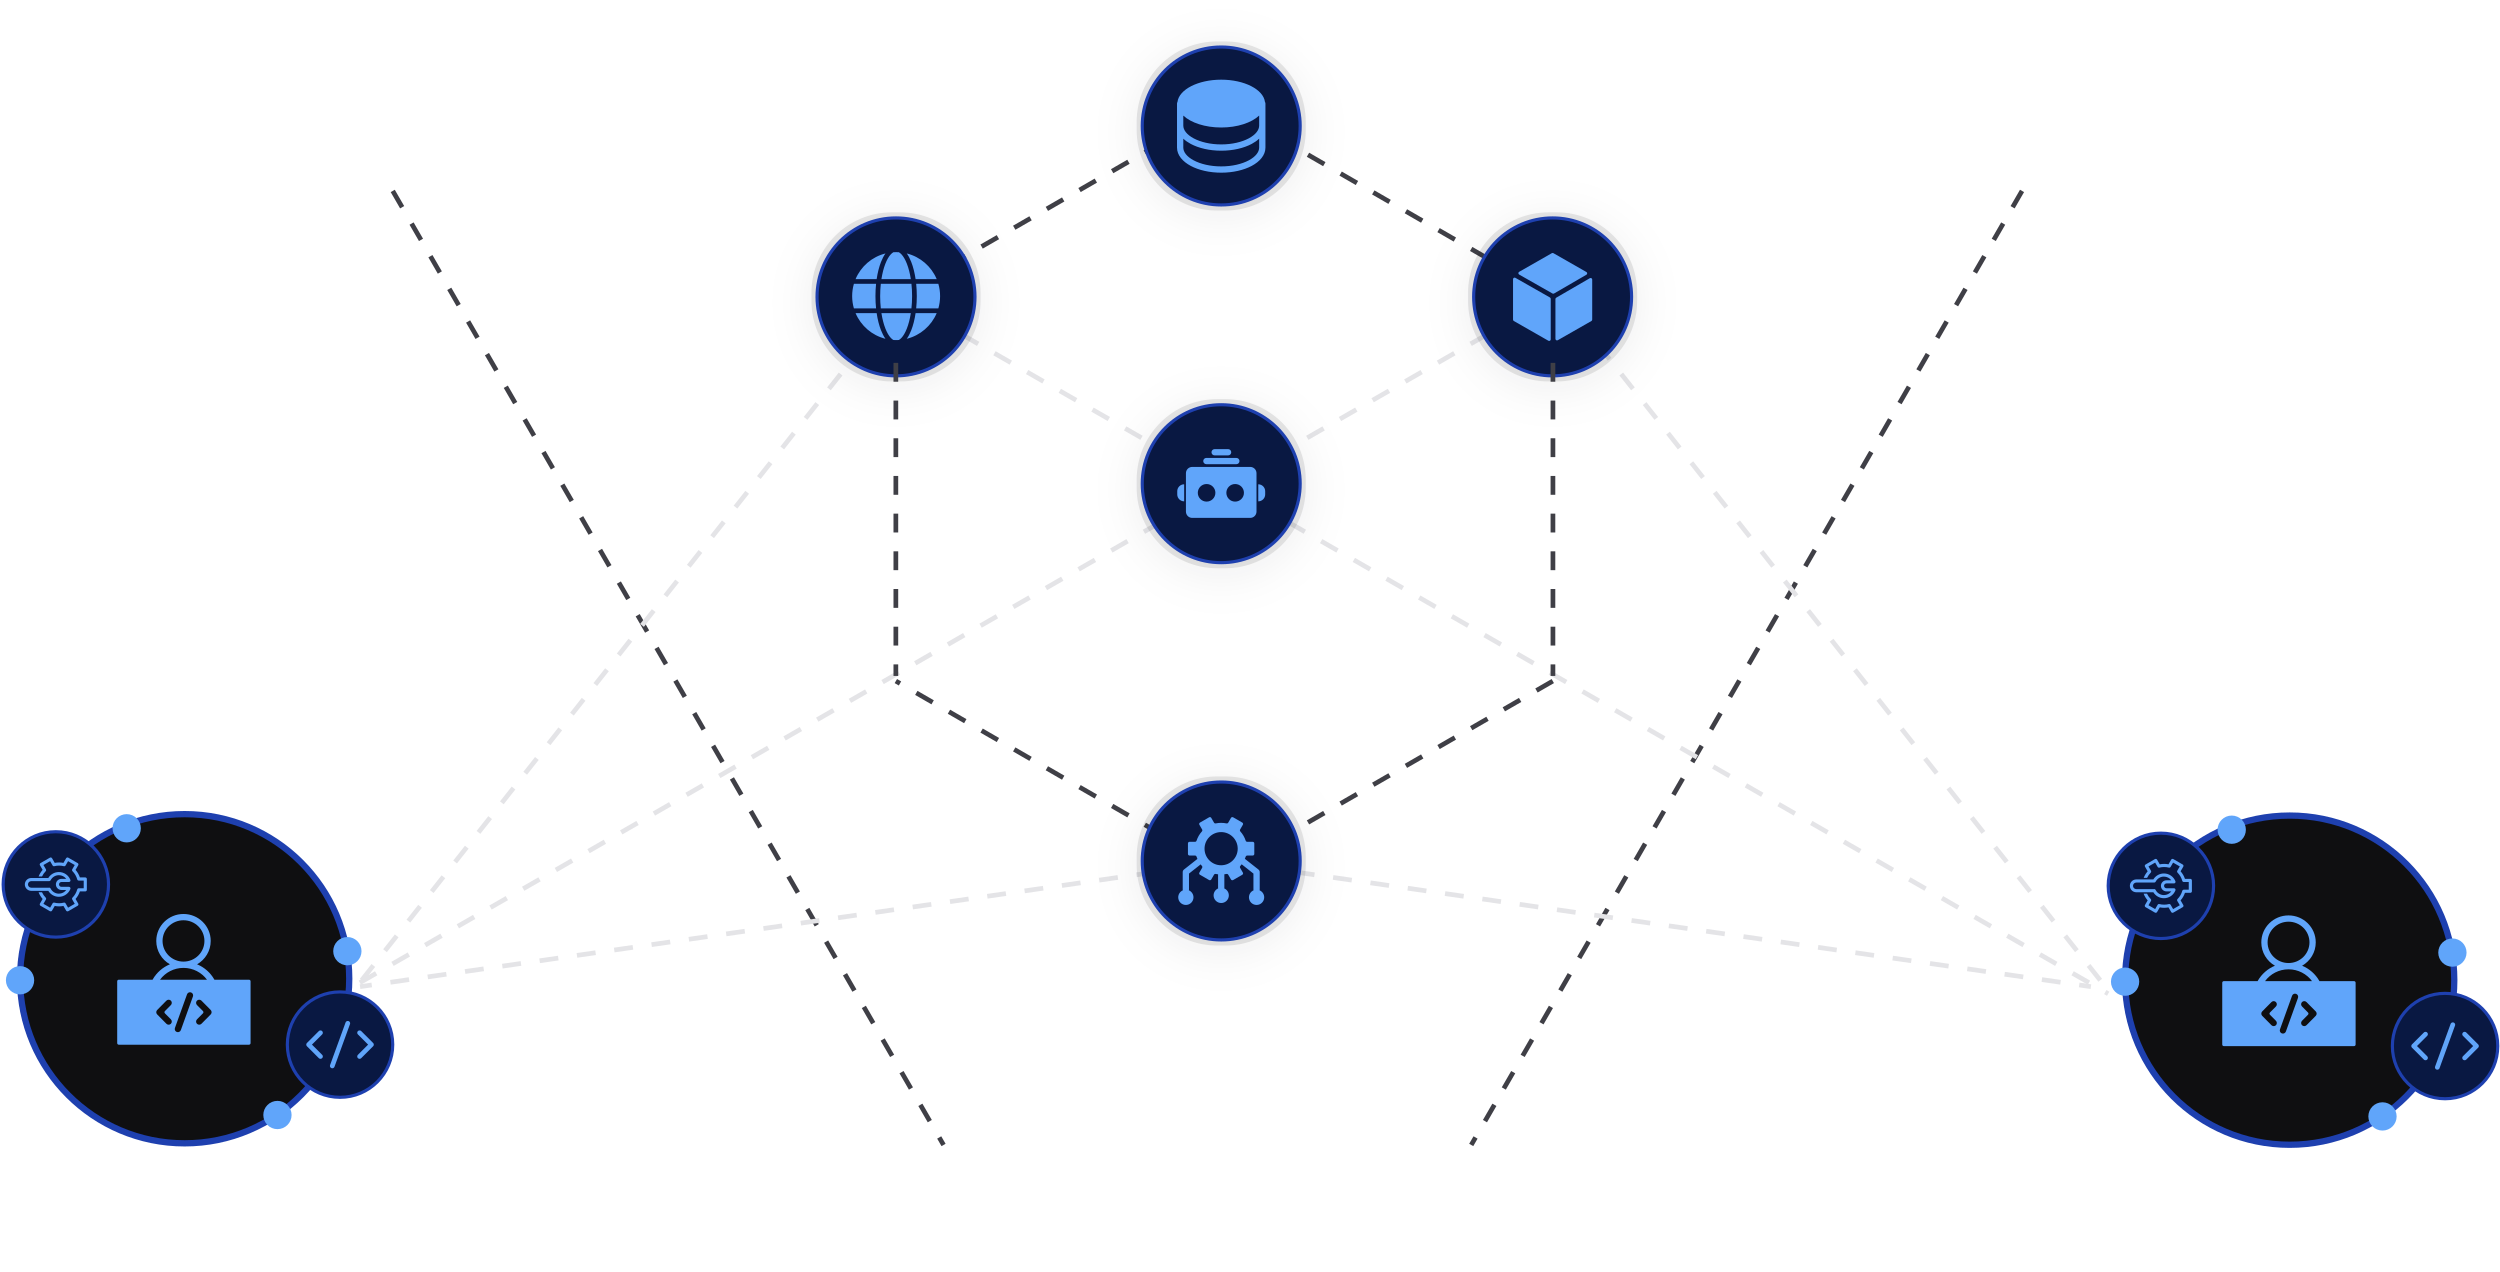
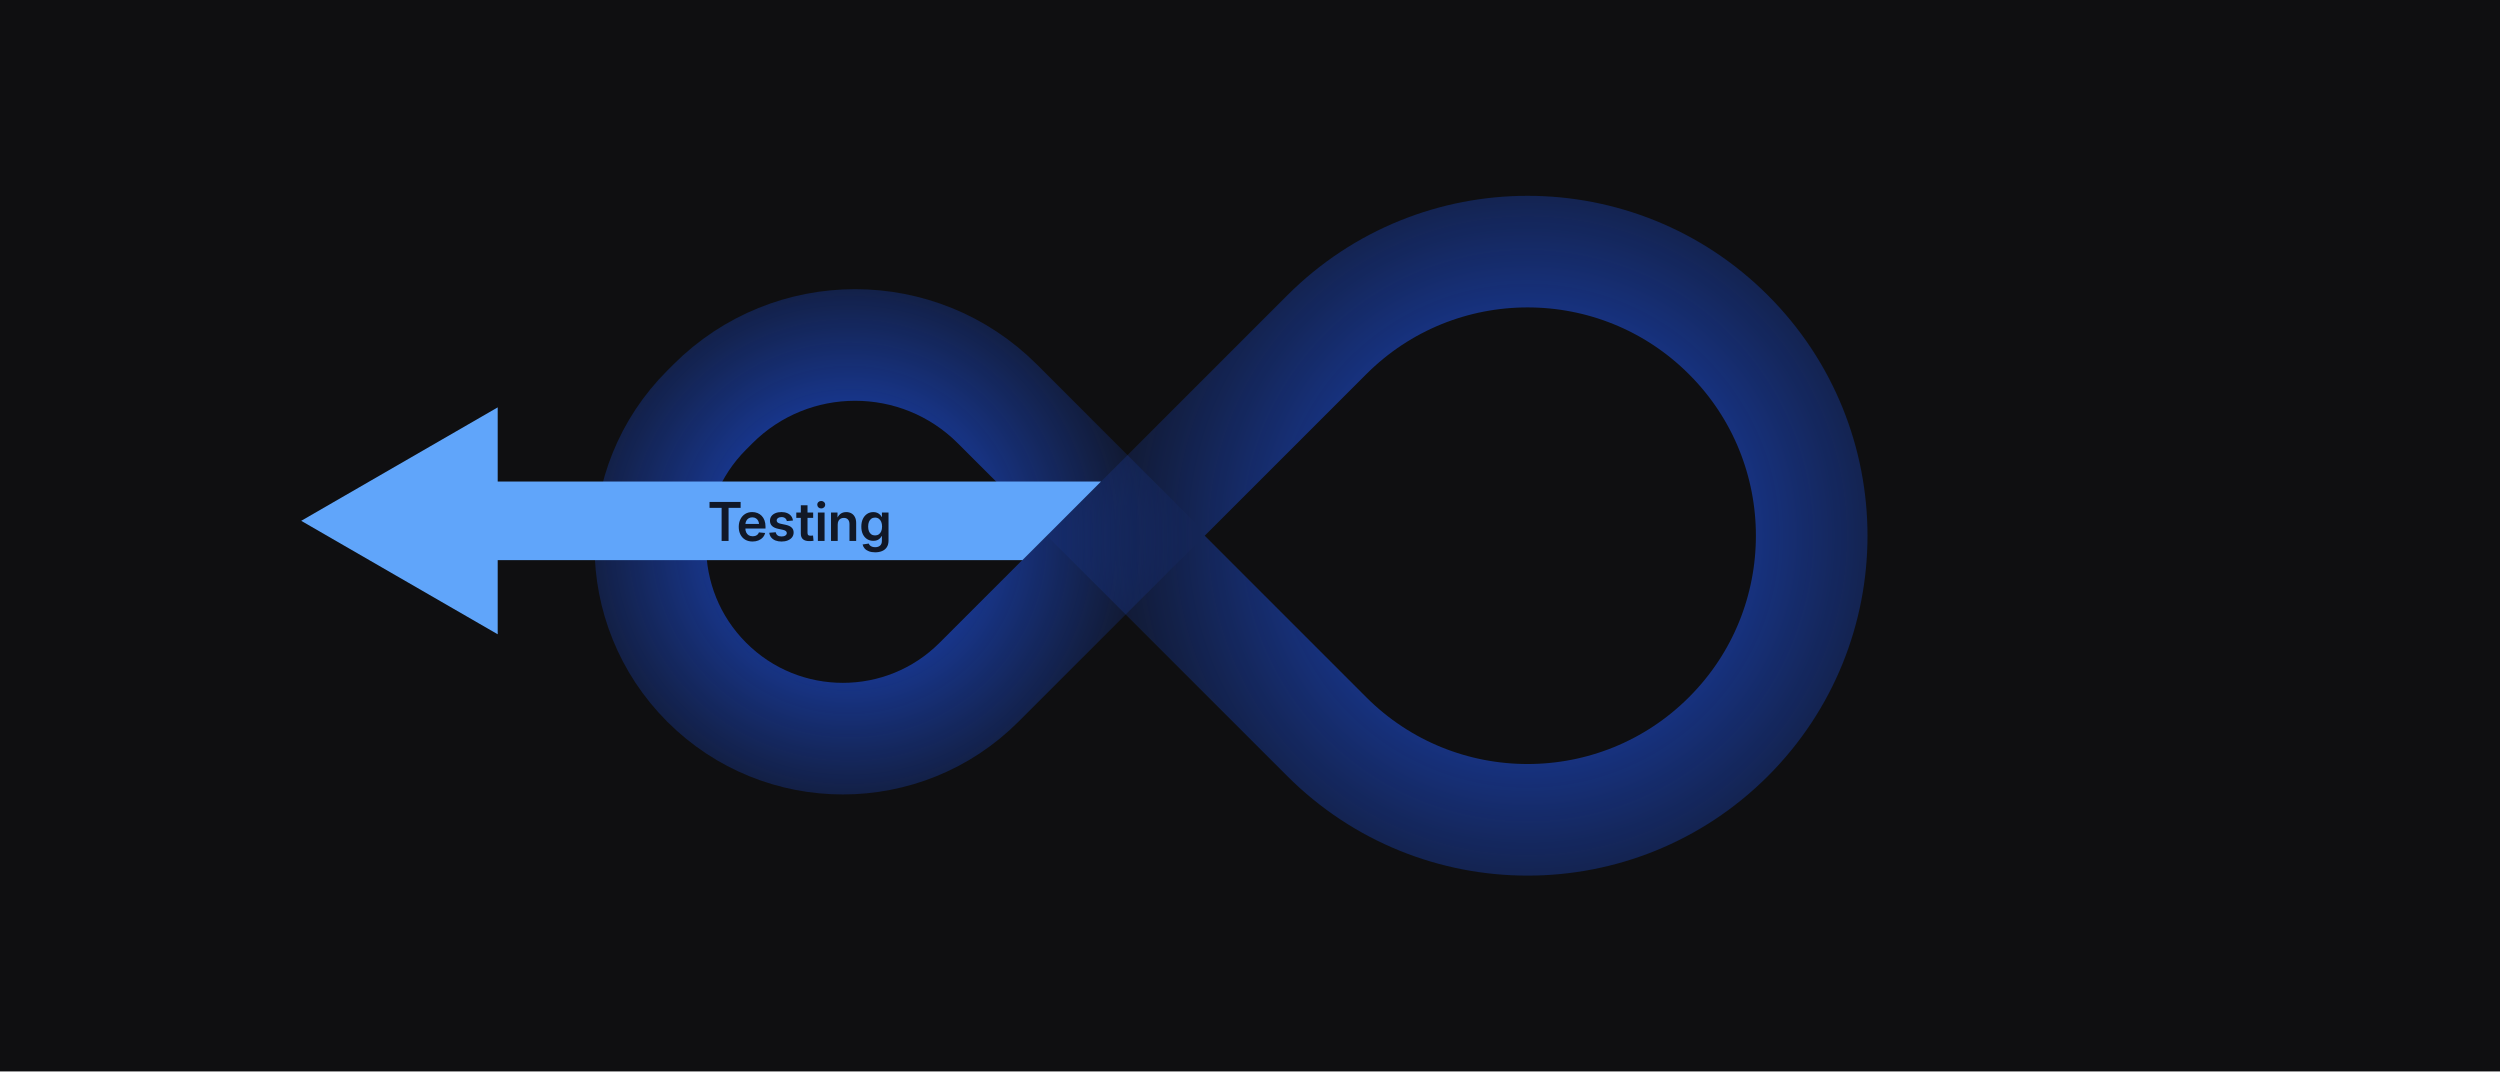
- <svg xmlns="http://www.w3.org/2000/svg" width="796" height="405" viewBox="0 0 796 405" fill="none">
-   <path d="M494.406 94.27L389.822 33.889L285.238 94.27" stroke="#3F3F46" stroke-width="1.5" stroke-dasharray="6 6" />
-   <path d="M125.045 60.789L300.424 364.555" stroke="#3F3F46" stroke-width="1.5" stroke-dasharray="6 6" />
-   <path d="M643.813 60.789L468.434 364.555" stroke="#3F3F46" stroke-width="1.5" stroke-dasharray="6 6" />
-   <g filter="url(#filter0_dd_617_85217)">
-     <rect width="50.286" height="50.286" rx="25.143" transform="matrix(1 0 0 -1 363.691 65.2559)" fill="#091842" />
-     <rect width="50.286" height="50.286" rx="25.143" transform="matrix(1 0 0 -1 363.691 65.2559)" stroke="#1E40AF" />
-     <path fill-rule="evenodd" clip-rule="evenodd" d="M388.835 40.597C393.994 40.597 398.5 39.07 400.916 36.799V39.983C400.916 41.369 399.851 42.854 397.614 44.051C395.419 45.226 392.318 45.983 388.838 45.983C385.359 45.983 382.258 45.226 380.063 44.051C377.826 42.854 376.761 41.369 376.761 39.983V36.806C379.178 39.073 383.68 40.597 388.835 40.597ZM374.761 39.983V32.983C374.761 32.791 374.815 32.612 374.908 32.46C375.401 28.499 381.448 25.369 388.835 25.369C396.212 25.369 402.252 28.491 402.759 32.444C402.858 32.6 402.916 32.785 402.916 32.983V39.983V46.983C402.916 49.463 401.054 51.478 398.558 52.814C396.019 54.173 392.581 54.983 388.838 54.983C385.096 54.983 381.658 54.173 379.119 52.814C376.623 51.478 374.761 49.463 374.761 46.983V39.983ZM400.916 44.149V46.983C400.916 48.369 399.851 49.854 397.614 51.051C395.419 52.226 392.318 52.983 388.838 52.983C385.359 52.983 382.258 52.226 380.063 51.051C377.826 49.854 376.761 48.369 376.761 46.983V44.149C377.431 44.783 378.235 45.341 379.119 45.814C381.658 47.173 385.096 47.983 388.838 47.983C392.581 47.983 396.019 47.173 398.558 45.814C399.442 45.341 400.246 44.783 400.916 44.149Z" fill="#60A5FA" />
-   </g>
-   <path d="M494.261 94.529L108.446 316.405" stroke="#E4E4E7" stroke-width="1.5" stroke-dasharray="6 6" />
-   <path d="M285.43 94.529L671.245 316.405" stroke="#E4E4E7" stroke-width="1.5" stroke-dasharray="6 6" />
-   <path d="M115.148 312.114L289.071 91.988" stroke="#E4E4E7" stroke-width="1.5" stroke-dasharray="6 6" />
-   <path d="M668.717 312.114L494.794 91.988" stroke="#E4E4E7" stroke-width="1.5" stroke-dasharray="6 6" />
-   <path d="M391.551 274.249L114.639 314.15" stroke="#E4E4E7" stroke-width="1.5" stroke-dasharray="6 6" />
-   <path d="M388.835 274.249L665.747 314.15" stroke="#E4E4E7" stroke-width="1.5" stroke-dasharray="6 6" />
-   <g filter="url(#filter1_dd_617_85217)">
-     <rect width="50.286" height="50.286" rx="25.143" transform="matrix(1 0 0 -1 469.21 119.674)" fill="#091842" />
-     <rect width="50.286" height="50.286" rx="25.143" transform="matrix(1 0 0 -1 469.21 119.674)" stroke="#1E40AF" />
-     <path fill-rule="evenodd" clip-rule="evenodd" d="M483.701 86.55C483.365 86.742 483.365 87.228 483.702 87.419L494.313 93.453C494.468 93.54 494.658 93.54 494.811 93.451L505.112 87.476C505.446 87.283 505.444 86.801 505.11 86.61L494.601 80.607C494.448 80.519 494.259 80.519 494.105 80.607L483.701 86.55ZM506.958 89.008C506.958 88.623 506.54 88.382 506.207 88.576L495.501 94.785C495.346 94.874 495.251 95.039 495.251 95.217L495.251 107.888C495.251 108.272 495.666 108.512 495.999 108.322L506.706 102.206C506.862 102.117 506.958 101.951 506.958 101.772V89.008ZM493.003 108.491C493.337 108.682 493.751 108.441 493.751 108.057L493.751 95.15C493.751 94.97 493.655 94.804 493.499 94.715L482.496 88.459C482.163 88.269 481.749 88.51 481.749 88.893V101.772C481.749 101.951 481.845 102.117 482.001 102.206L493.003 108.491Z" fill="#60A5FA" />
-   </g>
-   <g filter="url(#filter2_dd_617_85217)">
-     <rect width="50.286" height="50.286" rx="25.143" transform="matrix(1 0 0 -1 363.691 179.154)" fill="#091842" />
-     <rect width="50.286" height="50.286" rx="25.143" transform="matrix(1 0 0 -1 363.691 179.154)" stroke="#1E40AF" />
-     <path fill-rule="evenodd" clip-rule="evenodd" d="M386.738 143C386.186 143 385.738 143.448 385.738 144C385.738 144.552 386.186 145 386.738 145H391.027C391.58 145 392.027 144.552 392.027 144C392.027 143.448 391.58 143 391.027 143H386.738ZM383.112 146.8C383.112 146.248 383.56 145.8 384.112 145.8H393.654C394.206 145.8 394.654 146.248 394.654 146.8C394.654 147.352 394.206 147.8 393.654 147.8H384.112C383.56 147.8 383.112 147.352 383.112 146.8ZM377.601 150.667C377.601 149.562 378.497 148.667 379.601 148.667H398.069C399.173 148.667 400.069 149.562 400.069 150.667V162.898C400.069 164.003 399.173 164.898 398.069 164.898H379.601C378.497 164.898 377.601 164.003 377.601 162.898V150.667ZM384.179 159.713C385.725 159.713 386.979 158.459 386.979 156.913C386.979 155.366 385.725 154.113 384.179 154.113C382.632 154.113 381.379 155.366 381.379 156.913C381.379 158.459 382.632 159.713 384.179 159.713ZM396.07 156.913C396.07 158.459 394.816 159.713 393.27 159.713C391.724 159.713 390.47 158.459 390.47 156.913C390.47 155.366 391.724 154.113 393.27 154.113C394.816 154.113 396.07 155.366 396.07 156.913ZM400.633 159.629V154.196C401.851 154.201 402.835 155.189 402.835 156.407V157.427C402.835 158.643 401.849 159.629 400.633 159.629ZM377.037 154.196V159.629C375.821 159.629 374.835 158.643 374.835 157.427V156.407C374.835 155.189 375.819 154.201 377.037 154.196Z" fill="#60A5FA" />
-   </g>
-   <g filter="url(#filter3_dd_617_85217)">
-     <rect width="50.286" height="50.286" rx="25.143" transform="matrix(1 0 0 -1 260.147 119.674)" fill="#091842" />
-     <rect width="50.286" height="50.286" rx="25.143" transform="matrix(1 0 0 -1 260.147 119.674)" stroke="#1E40AF" />
-     <path fill-rule="evenodd" clip-rule="evenodd" d="M280.646 88.867C280.934 87.008 281.366 85.347 281.9 83.976C282.408 82.674 282.994 81.671 283.607 81.006C283.9 80.688 284.186 80.46 284.462 80.309C284.748 80.292 285.036 80.283 285.326 80.283C285.616 80.283 285.904 80.292 286.19 80.309C286.466 80.46 286.752 80.688 287.045 81.006C287.658 81.671 288.244 82.674 288.752 83.976C289.287 85.347 289.718 87.008 290.007 88.867H280.646ZM279.129 88.867H272.413C274.103 84.84 277.622 81.771 281.931 80.698C281.389 81.454 280.912 82.382 280.503 83.431C279.902 84.972 279.431 86.82 279.129 88.867ZM288.721 80.698C289.263 81.454 289.741 82.382 290.15 83.431C290.751 84.972 291.221 86.82 291.524 88.867H298.24C296.549 84.84 293.03 81.771 288.721 80.698ZM290.203 90.367H280.449C280.315 91.609 280.243 92.923 280.243 94.283C280.243 95.644 280.315 96.957 280.449 98.2H290.203C290.337 96.957 290.41 95.644 290.41 94.283C290.41 92.923 290.337 91.609 290.203 90.367ZM291.712 98.2C291.841 96.947 291.91 95.634 291.91 94.283C291.91 92.933 291.841 91.62 291.712 90.367H298.771C299.132 91.609 299.326 92.924 299.326 94.283C299.326 95.643 299.132 96.957 298.771 98.2H291.712ZM290.007 99.7H280.646C280.934 101.559 281.366 103.219 281.9 104.59C282.408 105.893 282.994 106.896 283.607 107.561C283.9 107.878 284.186 108.106 284.462 108.257C284.748 108.274 285.036 108.283 285.326 108.283C285.616 108.283 285.904 108.274 286.19 108.257C286.466 108.106 286.752 107.878 287.045 107.561C287.658 106.896 288.244 105.893 288.752 104.59C289.287 103.219 289.718 101.559 290.007 99.7ZM288.721 107.869C289.263 107.112 289.741 106.184 290.15 105.135C290.751 103.594 291.221 101.746 291.524 99.7H298.24C296.549 103.726 293.03 106.795 288.721 107.869ZM281.931 107.869C281.389 107.112 280.912 106.184 280.503 105.135C279.902 103.594 279.431 101.746 279.129 99.7H272.413C274.103 103.726 277.622 106.795 281.931 107.869ZM278.941 98.2H271.881C271.52 96.957 271.326 95.643 271.326 94.283C271.326 92.924 271.52 91.609 271.881 90.367H278.941C278.811 91.62 278.743 92.933 278.743 94.283C278.743 95.634 278.811 96.947 278.941 98.2Z" fill="#60A5FA" />
-   </g>
-   <rect x="675.834" y="259.684" width="105.92" height="104.872" rx="52.436" fill="#0F0F11" />
-   <path fill-rule="evenodd" clip-rule="evenodd" d="M728.668 293.465C724.976 293.465 722.001 296.422 722.001 300.048C722.001 303.673 724.976 306.63 728.668 306.63C732.361 306.63 735.335 303.673 735.335 300.048C735.335 296.422 732.361 293.465 728.668 293.465ZM720.001 300.048C720.001 295.297 723.892 291.465 728.668 291.465C733.444 291.465 737.335 295.297 737.335 300.048C737.335 303.232 735.587 306.004 732.995 307.485C735.31 308.442 737.233 310.144 738.457 312.288C738.477 312.322 738.494 312.358 738.51 312.393H749.527C749.803 312.393 750.027 312.617 750.027 312.893V332.586C750.027 332.862 749.803 333.086 749.527 333.086H708.061C707.784 333.086 707.561 332.862 707.561 332.586V312.893C707.561 312.617 707.784 312.393 708.061 312.393H718.831C718.85 312.344 718.873 312.297 718.9 312.25C720.125 310.123 722.039 308.436 724.34 307.485C721.749 306.004 720.001 303.232 720.001 300.048ZM721.191 312.393H736.144C734.465 310.114 731.743 308.63 728.668 308.63C725.592 308.63 722.871 310.114 721.191 312.393ZM731.076 316.441C731.595 316.628 731.865 317.201 731.678 317.72L727.824 328.436C727.637 328.956 727.064 329.225 726.545 329.038C726.025 328.852 725.755 328.279 725.942 327.759L729.796 317.043C729.983 316.524 730.556 316.254 731.076 316.441ZM724.648 319.048C725.041 319.437 725.044 320.07 724.656 320.462L722.751 322.389C722.558 322.583 722.558 322.897 722.751 323.092L724.656 325.018C725.044 325.411 725.041 326.044 724.648 326.432C724.256 326.82 723.623 326.817 723.234 326.424L720.286 323.443C719.9 323.054 719.9 322.427 720.286 322.037L723.234 319.056C723.623 318.663 724.256 318.66 724.648 319.048ZM734.386 319.056C733.997 318.663 733.364 318.66 732.971 319.048C732.579 319.437 732.575 320.07 732.964 320.462L734.869 322.389C735.061 322.583 735.061 322.897 734.869 323.092L732.964 325.018C732.575 325.411 732.579 326.044 732.971 326.432C733.364 326.82 733.997 326.817 734.386 326.424L737.334 323.443C737.719 323.054 737.719 322.427 737.334 322.037L734.386 319.056Z" fill="#60A5FA" />
-   <circle cx="729.037" cy="312.082" r="52.408" stroke="#1E40AF" stroke-width="2" />
-   <rect x="761.731" y="316.279" width="33.559" height="33.559" rx="16.779" fill="#091842" />
-   <rect x="761.731" y="316.279" width="33.559" height="33.559" rx="16.779" stroke="#1E40AF" />
-   <path d="M772.284 336.833L768.511 333.059L772.284 329.285" stroke="#60A5FA" stroke-width="1.5" stroke-linecap="round" stroke-linejoin="round" />
-   <path d="M780.977 326.275L776.044 339.841" stroke="#60A5FA" stroke-width="1.5" stroke-linecap="round" stroke-linejoin="round" />
-   <path d="M784.737 329.285L788.511 333.059L784.737 336.833" stroke="#60A5FA" stroke-width="1.5" stroke-linecap="round" stroke-linejoin="round" />
-   <rect x="671.245" y="265.273" width="33.559" height="33.559" rx="16.779" fill="#091842" />
-   <rect x="671.245" y="265.273" width="33.559" height="33.559" rx="16.779" stroke="#1E40AF" />
-   <path fill-rule="evenodd" clip-rule="evenodd" d="M686.133 273.534C686.372 273.396 686.678 273.478 686.816 273.717L687.672 275.198C688.12 275.108 688.585 275.061 689.059 275.061C689.534 275.061 689.998 275.108 690.446 275.198L691.302 273.717C691.368 273.602 691.477 273.518 691.605 273.484C691.734 273.45 691.87 273.468 691.985 273.534L694.974 275.259C695.088 275.326 695.172 275.435 695.206 275.563C695.241 275.691 695.223 275.828 695.157 275.942L694.301 277.425C694.912 278.117 695.389 278.931 695.689 279.827H697.399C697.675 279.827 697.899 280.051 697.899 280.327V283.778C697.899 284.054 697.675 284.278 697.399 284.278H695.689C695.388 285.174 694.912 285.988 694.3 286.68L695.157 288.162C695.295 288.402 695.213 288.707 694.973 288.846L691.985 290.571C691.87 290.637 691.733 290.655 691.605 290.621C691.477 290.587 691.368 290.503 691.302 290.388L690.446 288.906C689.998 288.997 689.534 289.044 689.059 289.044C688.585 289.044 688.121 288.997 687.672 288.906L686.816 290.388C686.678 290.627 686.372 290.709 686.133 290.571L683.145 288.846C683.03 288.779 682.946 288.67 682.912 288.542C682.877 288.414 682.895 288.277 682.962 288.162L683.818 286.68C683.268 286.057 682.826 285.335 682.525 284.544H683.608C683.901 285.183 684.304 285.763 684.792 286.258C684.95 286.418 684.981 286.664 684.869 286.859L684.078 288.229L686.2 289.455L686.991 288.086C687.103 287.891 687.332 287.796 687.549 287.852C688.031 287.977 688.537 288.044 689.059 288.044C689.581 288.044 690.087 287.977 690.569 287.852C690.787 287.796 691.015 287.891 691.128 288.086L691.918 289.455L694.04 288.229L693.249 286.859C693.137 286.664 693.168 286.419 693.326 286.258C694.034 285.54 694.562 284.645 694.837 283.645C694.896 283.428 695.094 283.278 695.319 283.278H696.899V280.827H695.319C695.094 280.827 694.897 280.677 694.837 280.46C694.562 279.46 694.035 278.565 693.326 277.846C693.169 277.686 693.137 277.44 693.25 277.245L694.041 275.875L691.918 274.65L691.128 276.018C691.015 276.213 690.787 276.309 690.569 276.252C690.087 276.127 689.581 276.061 689.059 276.061C688.537 276.061 688.031 276.127 687.549 276.252C687.331 276.309 687.103 276.213 686.99 276.018L686.2 274.65L684.078 275.875L684.869 277.245C684.981 277.44 684.95 277.686 684.792 277.846C684.314 278.331 683.918 278.897 683.627 279.521H682.54C682.841 278.746 683.277 278.037 683.818 277.425L682.962 275.942C682.895 275.828 682.877 275.691 682.912 275.563C682.946 275.435 683.03 275.326 683.145 275.259L686.133 273.534ZM688.992 279.111C689.952 279.111 690.806 279.571 691.343 280.284H689.807C688.83 280.284 688.038 281.076 688.038 282.052C688.038 283.029 688.83 283.82 689.807 283.82H691.343C690.806 284.534 689.953 284.994 688.992 284.994C687.847 284.994 686.853 284.339 686.367 283.382L686.36 283.367L686.354 283.356C686.245 283.135 685.994 283.031 685.765 283.099L680.197 283.099C679.619 283.099 679.15 282.63 679.15 282.052C679.15 281.474 679.619 281.006 680.197 281.006H685.917C686.119 281.006 686.293 280.886 686.372 280.713L686.374 280.709L686.38 280.697C686.871 279.754 687.857 279.111 688.992 279.111ZM692.376 281.244C692.315 281.269 692.252 281.28 692.191 281.28V281.284L689.807 281.284C689.382 281.284 689.038 281.628 689.038 282.052C689.038 282.477 689.382 282.82 689.807 282.82H692.191V282.825C692.252 282.825 692.315 282.836 692.376 282.861C692.632 282.963 692.757 283.253 692.655 283.51C692.076 284.965 690.655 285.994 688.992 285.994C687.564 285.994 686.314 285.234 685.623 284.099H680.197C679.067 284.099 678.15 283.183 678.15 282.052C678.15 280.922 679.067 280.006 680.197 280.006H685.623C686.314 278.871 687.564 278.111 688.992 278.111C690.655 278.111 692.076 279.14 692.655 280.595C692.757 280.851 692.632 281.142 692.376 281.244Z" fill="#60A5FA" />
-   <circle cx="710.585" cy="264.177" r="4.503" fill="#60A5FA" />
-   <circle cx="676.629" cy="312.568" r="4.503" fill="#60A5FA" />
-   <circle cx="758.585" cy="355.47" r="4.503" fill="#60A5FA" />
-   <circle cx="780.845" cy="303.306" r="4.503" fill="#60A5FA" />
-   <path d="M494.406 216.853L389.822 277.234L285.238 216.853" stroke="#3F3F46" stroke-width="1.5" stroke-dasharray="6 6" />
-   <path d="M285.238 115.541V215.217" stroke="#3F3F46" stroke-width="1.5" stroke-dasharray="6 6" />
-   <path d="M494.455 115.541V215.217" stroke="#3F3F46" stroke-width="1.5" stroke-dasharray="6 6" />
-   <g filter="url(#filter4_dd_617_85217)">
-     <rect width="50.286" height="50.286" rx="25.143" transform="matrix(1 0 0 -1 363.691 299.279)" fill="#091842" />
-     <rect width="50.286" height="50.286" rx="25.143" transform="matrix(1 0 0 -1 363.691 299.279)" stroke="#1E40AF" />
-     <path fill-rule="evenodd" clip-rule="evenodd" d="M391.945 280.027C392.083 280.266 392.388 280.348 392.628 280.21L395.547 278.524C395.786 278.386 395.868 278.081 395.73 277.841L394.852 276.32C394.739 276.126 394.772 275.881 394.923 275.713C395.072 275.546 395.216 275.373 395.352 275.195L399.094 278.149V283.221C399.094 283.311 399.106 283.399 399.128 283.482C398.268 283.855 397.667 284.712 397.667 285.71C397.667 287.05 398.754 288.137 400.094 288.137C401.435 288.137 402.522 287.05 402.522 285.71C402.522 284.712 401.92 283.855 401.06 283.482C401.082 283.399 401.094 283.311 401.094 283.221V277.664C401.094 277.358 400.954 277.069 400.714 276.879L396.516 273.565C396.467 273.527 396.415 273.493 396.362 273.465C396.46 273.238 396.547 273.006 396.625 272.769C396.694 272.555 396.89 272.404 397.115 272.404H398.869C399.146 272.404 399.369 272.18 399.369 271.904V268.533C399.369 268.257 399.146 268.033 398.869 268.033H397.115C396.89 268.033 396.694 267.882 396.625 267.668C396.265 266.566 395.68 265.566 394.923 264.724C394.772 264.557 394.739 264.312 394.852 264.117L395.73 262.596C395.868 262.357 395.786 262.051 395.547 261.913L392.628 260.227C392.388 260.089 392.083 260.171 391.945 260.41L391.067 261.93C390.955 262.124 390.727 262.219 390.507 262.172C389.958 262.057 389.389 261.996 388.805 261.996C388.222 261.996 387.653 262.057 387.104 262.172C386.884 262.219 386.656 262.125 386.544 261.93L385.666 260.41C385.528 260.171 385.222 260.089 384.983 260.227L382.064 261.913C381.825 262.051 381.743 262.357 381.881 262.596L382.759 264.117C382.871 264.312 382.839 264.557 382.688 264.724C381.931 265.566 381.345 266.566 380.986 267.668C380.917 267.882 380.721 268.033 380.496 268.033H378.742C378.466 268.033 378.242 268.257 378.242 268.533V271.904C378.242 272.18 378.466 272.404 378.742 272.404H380.496C380.721 272.404 380.916 272.555 380.986 272.769C381.066 273.015 381.158 273.256 381.26 273.492C381.224 273.514 381.188 273.538 381.153 273.565L376.955 276.879C376.715 277.069 376.575 277.358 376.575 277.664L376.575 283.221C376.575 283.311 376.587 283.399 376.609 283.482C375.749 283.855 375.147 284.712 375.147 285.71C375.147 287.05 376.234 288.137 377.575 288.137C378.916 288.137 380.003 287.05 380.003 285.71C380.003 284.712 379.401 283.855 378.541 283.482C378.563 283.399 378.575 283.311 378.575 283.221V278.149L382.281 275.223C382.411 275.392 382.546 275.555 382.688 275.713C382.839 275.881 382.871 276.125 382.759 276.32L381.881 277.841C381.743 278.081 381.825 278.386 382.064 278.524L384.983 280.21C385.222 280.348 385.528 280.266 385.666 280.027L386.544 278.507C386.656 278.313 386.884 278.219 387.104 278.265C387.344 278.315 387.588 278.355 387.835 278.384V282.658C387.835 282.731 387.843 282.802 387.857 282.871C387.003 283.247 386.407 284.101 386.407 285.094C386.407 286.435 387.494 287.522 388.835 287.522C390.175 287.522 391.262 286.435 391.262 285.094C391.262 284.101 390.666 283.247 389.812 282.871C389.827 282.802 389.835 282.731 389.835 282.658V278.377C390.062 278.349 390.286 278.311 390.507 278.265C390.727 278.219 390.955 278.313 391.067 278.507L391.945 280.027ZM388.805 275.501C391.723 275.501 394.087 273.136 394.087 270.219C394.087 267.302 391.723 264.937 388.805 264.937C385.888 264.937 383.524 267.302 383.524 270.219C383.524 273.136 385.888 275.501 388.805 275.501Z" fill="#60A5FA" />
-   </g>
-   <rect x="5.589" y="259.23" width="105.92" height="104.872" rx="52.436" fill="#0F0F11" />
-   <path fill-rule="evenodd" clip-rule="evenodd" d="M58.423 293.012C54.73 293.012 51.756 295.969 51.756 299.594C51.756 303.22 54.73 306.177 58.423 306.177C62.116 306.177 65.09 303.22 65.09 299.594C65.09 295.969 62.116 293.012 58.423 293.012ZM49.756 299.594C49.756 294.844 53.647 291.012 58.423 291.012C63.199 291.012 67.09 294.844 67.09 299.594C67.09 302.779 65.342 305.551 62.75 307.032C65.065 307.989 66.988 309.69 68.212 311.835C68.232 311.869 68.249 311.905 68.265 311.94H79.282C79.558 311.94 79.782 312.164 79.782 312.44V332.133C79.782 332.409 79.558 332.633 79.282 332.633H37.815C37.539 332.633 37.315 332.409 37.315 332.133V312.44C37.315 312.164 37.539 311.94 37.815 311.94H48.586C48.605 311.891 48.628 311.843 48.655 311.797C49.88 309.67 51.794 307.983 54.095 307.032C51.504 305.55 49.756 302.779 49.756 299.594ZM50.946 311.94H65.899C64.219 309.66 61.498 308.177 58.422 308.177C55.347 308.177 52.626 309.66 50.946 311.94ZM60.83 315.988C61.35 316.175 61.62 316.747 61.433 317.267L57.579 327.983C57.392 328.502 56.819 328.772 56.299 328.585C55.78 328.398 55.51 327.826 55.697 327.306L59.551 316.59C59.738 316.071 60.311 315.801 60.83 315.988ZM54.403 318.595C54.796 318.983 54.799 319.617 54.411 320.009L52.506 321.935C52.313 322.13 52.313 322.444 52.506 322.639L54.411 324.565C54.799 324.957 54.796 325.591 54.403 325.979C54.011 326.367 53.377 326.364 52.989 325.971L50.041 322.99C49.655 322.601 49.655 321.973 50.041 321.584L52.989 318.603C53.377 318.21 54.011 318.207 54.403 318.595ZM64.14 318.603C63.752 318.21 63.119 318.207 62.726 318.595C62.334 318.983 62.33 319.617 62.718 320.009L64.624 321.935C64.816 322.13 64.816 322.444 64.624 322.639L62.718 324.565C62.33 324.957 62.334 325.591 62.726 325.979C63.119 326.367 63.752 326.364 64.14 325.971L67.089 322.99C67.474 322.601 67.474 321.973 67.089 321.584L64.14 318.603Z" fill="#60A5FA" />
-   <circle cx="58.791" cy="311.628" r="52.408" stroke="#1E40AF" stroke-width="2" />
-   <rect x="91.486" y="315.826" width="33.559" height="33.559" rx="16.779" fill="#091842" />
-   <rect x="91.486" y="315.826" width="33.559" height="33.559" rx="16.779" stroke="#1E40AF" />
-   <path d="M102.039 336.379L98.266 332.606L102.039 328.832" stroke="#60A5FA" stroke-width="1.5" stroke-linecap="round" stroke-linejoin="round" />
-   <path d="M110.732 325.822L105.799 339.387" stroke="#60A5FA" stroke-width="1.5" stroke-linecap="round" stroke-linejoin="round" />
-   <path d="M114.492 328.832L118.266 332.606L114.492 336.379" stroke="#60A5FA" stroke-width="1.5" stroke-linecap="round" stroke-linejoin="round" />
-   <rect x="1" y="264.82" width="33.559" height="33.559" rx="16.779" fill="#091842" />
-   <rect x="1" y="264.82" width="33.559" height="33.559" rx="16.779" stroke="#1E40AF" />
-   <path fill-rule="evenodd" clip-rule="evenodd" d="M15.888 273.081C16.127 272.943 16.433 273.025 16.571 273.264L17.427 274.745C17.875 274.655 18.339 274.608 18.814 274.608C19.289 274.608 19.753 274.655 20.201 274.745L21.057 273.264C21.123 273.149 21.232 273.065 21.36 273.031C21.488 272.996 21.625 273.014 21.74 273.081L24.728 274.806C24.843 274.873 24.927 274.982 24.961 275.11C24.996 275.238 24.978 275.374 24.911 275.489L24.055 276.972C24.667 277.664 25.143 278.478 25.444 279.374H27.154C27.43 279.374 27.654 279.598 27.654 279.874V283.325C27.654 283.601 27.43 283.825 27.154 283.825H25.444C25.143 284.72 24.667 285.535 24.055 286.227L24.911 287.709C25.049 287.949 24.968 288.254 24.728 288.392L21.74 290.118C21.625 290.184 21.488 290.202 21.36 290.168C21.232 290.134 21.123 290.05 21.057 289.935L20.201 288.453C19.753 288.543 19.288 288.591 18.814 288.591C18.34 288.591 17.875 288.543 17.427 288.453L16.571 289.935C16.433 290.174 16.127 290.256 15.888 290.118L12.899 288.392C12.785 288.326 12.701 288.217 12.667 288.089C12.632 287.961 12.65 287.824 12.716 287.709L13.573 286.226C13.022 285.604 12.581 284.882 12.279 284.09H13.363C13.656 284.73 14.059 285.31 14.547 285.805C14.705 285.965 14.736 286.211 14.624 286.406L13.832 287.776L15.955 289.002L16.745 287.633C16.858 287.438 17.087 287.343 17.304 287.399C17.786 287.524 18.292 287.591 18.814 287.591C19.336 287.591 19.842 287.524 20.324 287.399C20.541 287.343 20.77 287.438 20.882 287.633L21.673 289.002L23.795 287.776L23.004 286.406C22.892 286.211 22.923 285.965 23.081 285.805C23.789 285.087 24.317 284.191 24.592 283.192C24.651 282.975 24.849 282.825 25.074 282.825H26.654V280.374H25.074C24.849 280.374 24.651 280.223 24.592 280.006C24.317 279.007 23.789 278.112 23.081 277.393C22.923 277.233 22.892 276.987 23.004 276.792L23.795 275.422L21.673 274.197L20.883 275.565C20.77 275.76 20.542 275.856 20.324 275.799C19.842 275.674 19.336 275.608 18.814 275.608C18.292 275.608 17.786 275.674 17.304 275.799C17.086 275.856 16.858 275.76 16.745 275.565L15.955 274.197L13.832 275.422L14.623 276.792C14.736 276.987 14.704 277.233 14.547 277.393C14.069 277.878 13.673 278.444 13.382 279.068H12.295C12.596 278.292 13.032 277.584 13.572 276.972L12.716 275.489C12.65 275.374 12.632 275.238 12.666 275.11C12.701 274.982 12.785 274.873 12.899 274.806L15.888 273.081ZM18.747 278.658C19.707 278.658 20.561 279.118 21.098 279.831H19.561C18.585 279.831 17.793 280.623 17.793 281.599C17.793 282.576 18.585 283.367 19.561 283.367H21.098C20.561 284.08 19.707 284.541 18.747 284.541C17.602 284.541 16.608 283.886 16.122 282.928L16.114 282.914L16.109 282.903C16 282.682 15.748 282.578 15.52 282.646L9.952 282.646C9.374 282.646 8.905 282.177 8.905 281.599C8.905 281.021 9.374 280.553 9.952 280.553H15.671C15.874 280.553 16.048 280.433 16.127 280.26L16.129 280.255L16.135 280.244C16.626 279.301 17.612 278.658 18.747 278.658ZM22.131 280.791C22.07 280.815 22.007 280.827 21.945 280.827V280.831L19.561 280.831C19.137 280.831 18.793 281.175 18.793 281.599C18.793 282.023 19.137 282.367 19.561 282.367H21.945V282.372C22.007 282.372 22.07 282.383 22.131 282.407C22.387 282.51 22.512 282.8 22.41 283.057C21.831 284.511 20.41 285.541 18.747 285.541C17.319 285.541 16.069 284.781 15.378 283.646H9.952C8.822 283.646 7.905 282.73 7.905 281.599C7.905 280.469 8.822 279.553 9.952 279.553H15.378C16.069 278.417 17.319 277.658 18.747 277.658C20.41 277.658 21.831 278.687 22.41 280.142C22.512 280.398 22.387 280.689 22.131 280.791Z" fill="#60A5FA" />
-   <circle cx="40.34" cy="263.724" r="4.503" fill="#60A5FA" />
-   <circle cx="6.384" cy="312.115" r="4.503" fill="#60A5FA" />
-   <circle cx="88.34" cy="355.017" r="4.503" fill="#60A5FA" />
-   <circle cx="110.6" cy="302.853" r="4.503" fill="#60A5FA" />
+ <svg xmlns="http://www.w3.org/2000/svg" width="1120" height="480" viewBox="0 0 1120 480" fill="none">
+   <rect width="1120" height="480" fill="#0F0F11" />
+   <path d="M319.365 180.944C354.561 145.748 411.626 145.748 446.822 180.944L505.061 239.183L438.587 305.657C404.907 339.337 350.3 339.337 316.62 305.657V305.657C282.94 271.976 282.94 217.37 316.62 183.69L319.365 180.944Z" stroke="url(#paint0_angular_768_27975)" stroke-width="50" />
+   <path d="M774.363 330.001C724.658 379.707 644.069 379.707 594.363 330.001L504.363 240.001L594.363 150.001C644.069 100.295 724.658 100.295 774.363 150.001V150.001C824.069 199.707 824.069 280.295 774.363 330.001V330.001Z" stroke="url(#paint1_angular_768_27975)" stroke-width="50" />
+   <path fill-rule="evenodd" clip-rule="evenodd" d="M493.266 215.723L458.051 250.937L222.971 250.937V284.157L134.936 233.33L222.971 182.503V215.723L493.266 215.723Z" fill="#60A5FA" />
+   <path d="M317.869 227.529V224.869H331.803V227.529H326.4V242.33H323.283V227.529H317.869ZM337.146 242.6C335.873 242.6 334.771 242.326 333.842 241.779C332.92 241.225 332.209 240.455 331.709 239.471C331.209 238.479 330.959 237.33 330.959 236.025C330.959 234.729 331.213 233.584 331.721 232.592C332.229 231.592 332.932 230.811 333.83 230.248C334.736 229.686 335.787 229.404 336.982 229.404C337.842 229.404 338.631 229.549 339.35 229.838C340.076 230.127 340.709 230.549 341.248 231.104C341.787 231.658 342.205 232.342 342.502 233.154C342.799 233.959 342.947 234.881 342.947 235.92V236.787H332.248V234.736H341.447L340.088 235.311C340.088 234.592 339.967 233.971 339.725 233.447C339.482 232.916 339.131 232.506 338.67 232.217C338.217 231.92 337.666 231.771 337.018 231.771C336.377 231.771 335.822 231.92 335.354 232.217C334.893 232.506 334.537 232.912 334.287 233.436C334.037 233.951 333.912 234.545 333.912 235.217V236.564C333.912 237.33 334.045 237.99 334.311 238.545C334.576 239.092 334.955 239.514 335.447 239.811C335.939 240.1 336.525 240.244 337.205 240.244C337.674 240.244 338.096 240.178 338.471 240.045C338.846 239.904 339.162 239.705 339.42 239.447C339.678 239.182 339.869 238.869 339.994 238.51L342.771 238.768C342.6 239.525 342.252 240.193 341.729 240.771C341.205 241.35 340.553 241.799 339.771 242.119C338.99 242.439 338.115 242.6 337.146 242.6ZM350.131 242.611C349.123 242.611 348.225 242.459 347.436 242.154C346.654 241.85 346.018 241.404 345.525 240.818C345.041 240.232 344.744 239.518 344.635 238.674L347.529 238.439C347.646 239.057 347.924 239.529 348.361 239.857C348.799 240.178 349.385 240.338 350.119 240.338C350.854 240.338 351.432 240.193 351.854 239.904C352.275 239.615 352.486 239.252 352.486 238.814C352.486 238.439 352.338 238.135 352.041 237.9C351.744 237.658 351.318 237.479 350.764 237.361L348.596 236.904C347.393 236.654 346.482 236.229 345.865 235.627C345.256 235.018 344.951 234.24 344.951 233.295C344.951 232.514 345.162 231.834 345.584 231.256C346.014 230.67 346.611 230.217 347.377 229.896C348.15 229.568 349.049 229.404 350.072 229.404C351.072 229.404 351.939 229.561 352.674 229.873C353.416 230.186 354.006 230.627 354.443 231.197C354.881 231.76 355.146 232.428 355.24 233.201L352.486 233.436C352.416 232.928 352.178 232.506 351.771 232.17C351.365 231.826 350.818 231.654 350.131 231.654C349.482 231.654 348.955 231.799 348.549 232.088C348.15 232.369 347.951 232.725 347.951 233.154C347.951 233.529 348.096 233.838 348.385 234.08C348.674 234.322 349.111 234.506 349.697 234.631L351.924 235.1C353.158 235.357 354.068 235.771 354.654 236.342C355.248 236.904 355.545 237.643 355.545 238.557C355.545 239.377 355.314 240.092 354.854 240.701C354.393 241.303 353.752 241.771 352.932 242.107C352.119 242.443 351.186 242.611 350.131 242.611ZM364.299 229.627V232.018H356.74V229.627H364.299ZM358.768 226.369H361.768V238.721C361.768 239.174 361.861 239.498 362.049 239.693C362.244 239.889 362.576 239.986 363.045 239.986C363.217 239.986 363.42 239.979 363.654 239.963C363.896 239.947 364.092 239.932 364.24 239.916L364.463 242.283C364.197 242.33 363.893 242.361 363.549 242.377C363.213 242.4 362.885 242.412 362.564 242.412C361.299 242.412 360.35 242.131 359.717 241.568C359.084 241.006 358.768 240.174 358.768 239.072V226.369ZM366.408 242.33V229.627H369.408V242.33H366.408ZM367.908 227.787C367.408 227.787 366.986 227.627 366.643 227.307C366.307 226.979 366.139 226.58 366.139 226.111C366.139 225.635 366.307 225.236 366.643 224.916C366.986 224.596 367.408 224.436 367.908 224.436C368.408 224.436 368.826 224.596 369.162 224.916C369.506 225.236 369.678 225.635 369.678 226.111C369.678 226.58 369.506 226.979 369.162 227.307C368.818 227.627 368.4 227.787 367.908 227.787ZM375.291 235.029V242.33H372.291V229.627H375.197L375.209 232.826H374.787C375.17 231.709 375.721 230.861 376.439 230.283C377.158 229.705 378.053 229.416 379.123 229.416C380.006 229.416 380.779 229.607 381.443 229.99C382.107 230.365 382.627 230.92 383.002 231.654C383.377 232.381 383.564 233.275 383.564 234.338V242.33H380.564V234.807C380.564 233.908 380.342 233.221 379.896 232.744C379.459 232.26 378.842 232.018 378.045 232.018C377.514 232.018 377.041 232.127 376.627 232.346C376.213 232.564 375.885 232.9 375.643 233.354C375.408 233.799 375.291 234.357 375.291 235.029ZM392.084 247.439C391.014 247.439 390.084 247.291 389.295 246.994C388.514 246.705 387.881 246.295 387.396 245.764C386.92 245.232 386.6 244.619 386.436 243.924L389.201 243.514C389.311 243.818 389.486 244.092 389.729 244.334C389.979 244.584 390.299 244.779 390.689 244.92C391.08 245.068 391.545 245.143 392.084 245.143C393.014 245.143 393.744 244.904 394.275 244.428C394.814 243.959 395.084 243.256 395.084 242.318V240.162H394.967C394.756 240.568 394.482 240.936 394.146 241.264C393.811 241.584 393.404 241.838 392.928 242.025C392.451 242.205 391.893 242.295 391.252 242.295C390.213 242.295 389.287 242.041 388.475 241.533C387.662 241.018 387.025 240.287 386.564 239.342C386.104 238.389 385.873 237.252 385.873 235.932C385.873 234.596 386.104 233.443 386.564 232.475C387.033 231.498 387.674 230.744 388.486 230.213C389.299 229.682 390.221 229.416 391.252 229.416C391.893 229.416 392.455 229.518 392.939 229.721C393.424 229.916 393.838 230.182 394.182 230.518C394.525 230.846 394.807 231.213 395.025 231.619H395.107V229.627H398.061V242.166C398.061 243.393 397.799 244.393 397.275 245.166C396.76 245.947 396.049 246.521 395.143 246.889C394.244 247.256 393.225 247.439 392.084 247.439ZM392.014 239.869C392.67 239.869 393.232 239.709 393.701 239.389C394.178 239.061 394.541 238.6 394.791 238.006C395.041 237.412 395.166 236.709 395.166 235.896C395.166 235.092 395.041 234.389 394.791 233.787C394.541 233.186 394.178 232.717 393.701 232.381C393.232 232.045 392.67 231.877 392.014 231.877C391.373 231.877 390.822 232.041 390.361 232.369C389.9 232.697 389.545 233.162 389.295 233.764C389.053 234.365 388.932 235.076 388.932 235.896C388.932 236.725 389.053 237.436 389.295 238.029C389.545 238.623 389.9 239.08 390.361 239.4C390.822 239.713 391.373 239.869 392.014 239.869Z" fill="#111827" />
  <defs>
-     <filter id="filter0_dd_617_85217" x="347.191" y="0.469" width="83.286" height="83.287" filterUnits="userSpaceOnUse" color-interpolation-filters="sRGB">
-       <feFlood flood-opacity="0" result="BackgroundImageFix" />
-       <feColorMatrix in="SourceAlpha" type="matrix" values="0 0 0 0 0 0 0 0 0 0 0 0 0 0 0 0 0 0 127 0" result="hardAlpha" />
-       <feOffset dy="2" />
-       <feGaussianBlur stdDeviation="8" />
-       <feColorMatrix type="matrix" values="0 0 0 0 0.059 0 0 0 0 0.059 0 0 0 0 0.067 0 0 0 0.08 0" />
-       <feBlend mode="normal" in2="BackgroundImageFix" result="effect1_dropShadow_617_85217" />
-       <feColorMatrix in="SourceAlpha" type="matrix" values="0 0 0 0 0 0 0 0 0 0 0 0 0 0 0 0 0 0 127 0" result="hardAlpha" />
-       <feMorphology radius="1" operator="dilate" in="SourceAlpha" result="effect2_dropShadow_617_85217" />
-       <feOffset />
-       <feColorMatrix type="matrix" values="0 0 0 0 0.059 0 0 0 0 0.059 0 0 0 0 0.067 0 0 0 0.1 0" />
-       <feBlend mode="normal" in2="effect1_dropShadow_617_85217" result="effect2_dropShadow_617_85217" />
-       <feBlend mode="normal" in="SourceGraphic" in2="effect2_dropShadow_617_85217" result="shape" />
-     </filter>
-     <filter id="filter1_dd_617_85217" x="452.71" y="54.887" width="83.286" height="83.287" filterUnits="userSpaceOnUse" color-interpolation-filters="sRGB">
-       <feFlood flood-opacity="0" result="BackgroundImageFix" />
-       <feColorMatrix in="SourceAlpha" type="matrix" values="0 0 0 0 0 0 0 0 0 0 0 0 0 0 0 0 0 0 127 0" result="hardAlpha" />
-       <feOffset dy="2" />
-       <feGaussianBlur stdDeviation="8" />
-       <feColorMatrix type="matrix" values="0 0 0 0 0.059 0 0 0 0 0.059 0 0 0 0 0.067 0 0 0 0.08 0" />
-       <feBlend mode="normal" in2="BackgroundImageFix" result="effect1_dropShadow_617_85217" />
-       <feColorMatrix in="SourceAlpha" type="matrix" values="0 0 0 0 0 0 0 0 0 0 0 0 0 0 0 0 0 0 127 0" result="hardAlpha" />
-       <feMorphology radius="1" operator="dilate" in="SourceAlpha" result="effect2_dropShadow_617_85217" />
-       <feOffset />
-       <feColorMatrix type="matrix" values="0 0 0 0 0.059 0 0 0 0 0.059 0 0 0 0 0.067 0 0 0 0.1 0" />
-       <feBlend mode="normal" in2="effect1_dropShadow_617_85217" result="effect2_dropShadow_617_85217" />
-       <feBlend mode="normal" in="SourceGraphic" in2="effect2_dropShadow_617_85217" result="shape" />
-     </filter>
-     <filter id="filter2_dd_617_85217" x="347.191" y="114.367" width="83.286" height="83.287" filterUnits="userSpaceOnUse" color-interpolation-filters="sRGB">
-       <feFlood flood-opacity="0" result="BackgroundImageFix" />
-       <feColorMatrix in="SourceAlpha" type="matrix" values="0 0 0 0 0 0 0 0 0 0 0 0 0 0 0 0 0 0 127 0" result="hardAlpha" />
-       <feOffset dy="2" />
-       <feGaussianBlur stdDeviation="8" />
-       <feColorMatrix type="matrix" values="0 0 0 0 0.059 0 0 0 0 0.059 0 0 0 0 0.067 0 0 0 0.08 0" />
-       <feBlend mode="normal" in2="BackgroundImageFix" result="effect1_dropShadow_617_85217" />
-       <feColorMatrix in="SourceAlpha" type="matrix" values="0 0 0 0 0 0 0 0 0 0 0 0 0 0 0 0 0 0 127 0" result="hardAlpha" />
-       <feMorphology radius="1" operator="dilate" in="SourceAlpha" result="effect2_dropShadow_617_85217" />
-       <feOffset />
-       <feColorMatrix type="matrix" values="0 0 0 0 0.059 0 0 0 0 0.059 0 0 0 0 0.067 0 0 0 0.1 0" />
-       <feBlend mode="normal" in2="effect1_dropShadow_617_85217" result="effect2_dropShadow_617_85217" />
-       <feBlend mode="normal" in="SourceGraphic" in2="effect2_dropShadow_617_85217" result="shape" />
-     </filter>
-     <filter id="filter3_dd_617_85217" x="243.647" y="54.887" width="83.286" height="83.287" filterUnits="userSpaceOnUse" color-interpolation-filters="sRGB">
-       <feFlood flood-opacity="0" result="BackgroundImageFix" />
-       <feColorMatrix in="SourceAlpha" type="matrix" values="0 0 0 0 0 0 0 0 0 0 0 0 0 0 0 0 0 0 127 0" result="hardAlpha" />
-       <feOffset dy="2" />
-       <feGaussianBlur stdDeviation="8" />
-       <feColorMatrix type="matrix" values="0 0 0 0 0.059 0 0 0 0 0.059 0 0 0 0 0.067 0 0 0 0.08 0" />
-       <feBlend mode="normal" in2="BackgroundImageFix" result="effect1_dropShadow_617_85217" />
-       <feColorMatrix in="SourceAlpha" type="matrix" values="0 0 0 0 0 0 0 0 0 0 0 0 0 0 0 0 0 0 127 0" result="hardAlpha" />
-       <feMorphology radius="1" operator="dilate" in="SourceAlpha" result="effect2_dropShadow_617_85217" />
-       <feOffset />
-       <feColorMatrix type="matrix" values="0 0 0 0 0.059 0 0 0 0 0.059 0 0 0 0 0.067 0 0 0 0.1 0" />
-       <feBlend mode="normal" in2="effect1_dropShadow_617_85217" result="effect2_dropShadow_617_85217" />
-       <feBlend mode="normal" in="SourceGraphic" in2="effect2_dropShadow_617_85217" result="shape" />
-     </filter>
-     <filter id="filter4_dd_617_85217" x="347.191" y="234.492" width="83.286" height="83.287" filterUnits="userSpaceOnUse" color-interpolation-filters="sRGB">
-       <feFlood flood-opacity="0" result="BackgroundImageFix" />
-       <feColorMatrix in="SourceAlpha" type="matrix" values="0 0 0 0 0 0 0 0 0 0 0 0 0 0 0 0 0 0 127 0" result="hardAlpha" />
-       <feOffset dy="2" />
-       <feGaussianBlur stdDeviation="8" />
-       <feColorMatrix type="matrix" values="0 0 0 0 0.059 0 0 0 0 0.059 0 0 0 0 0.067 0 0 0 0.08 0" />
-       <feBlend mode="normal" in2="BackgroundImageFix" result="effect1_dropShadow_617_85217" />
-       <feColorMatrix in="SourceAlpha" type="matrix" values="0 0 0 0 0 0 0 0 0 0 0 0 0 0 0 0 0 0 127 0" result="hardAlpha" />
-       <feMorphology radius="1" operator="dilate" in="SourceAlpha" result="effect2_dropShadow_617_85217" />
-       <feOffset />
-       <feColorMatrix type="matrix" values="0 0 0 0 0.059 0 0 0 0 0.059 0 0 0 0 0.067 0 0 0 0.1 0" />
-       <feBlend mode="normal" in2="effect1_dropShadow_617_85217" result="effect2_dropShadow_617_85217" />
-       <feBlend mode="normal" in="SourceGraphic" in2="effect2_dropShadow_617_85217" result="shape" />
-     </filter>
+     <radialGradient id="paint0_angular_768_27975" cx="0" cy="0" r="1" gradientUnits="userSpaceOnUse" gradientTransform="translate(380.349 241.928) rotate(-1.26098) scale(156.466 156.314)">
+       <stop stop-color="#1D4ED8" />
+       <stop offset="1" stop-color="#1D4ED8" stop-opacity="0" />
+     </radialGradient>
+     <radialGradient id="paint1_angular_768_27975" cx="0" cy="0" r="1" gradientUnits="userSpaceOnUse" gradientTransform="translate(684.363 240.001) rotate(180) scale(225.775)">
+       <stop stop-color="#1D4ED8" />
+       <stop offset="1" stop-color="#1D4ED8" stop-opacity="0" />
+     </radialGradient>
  </defs>
</svg>
